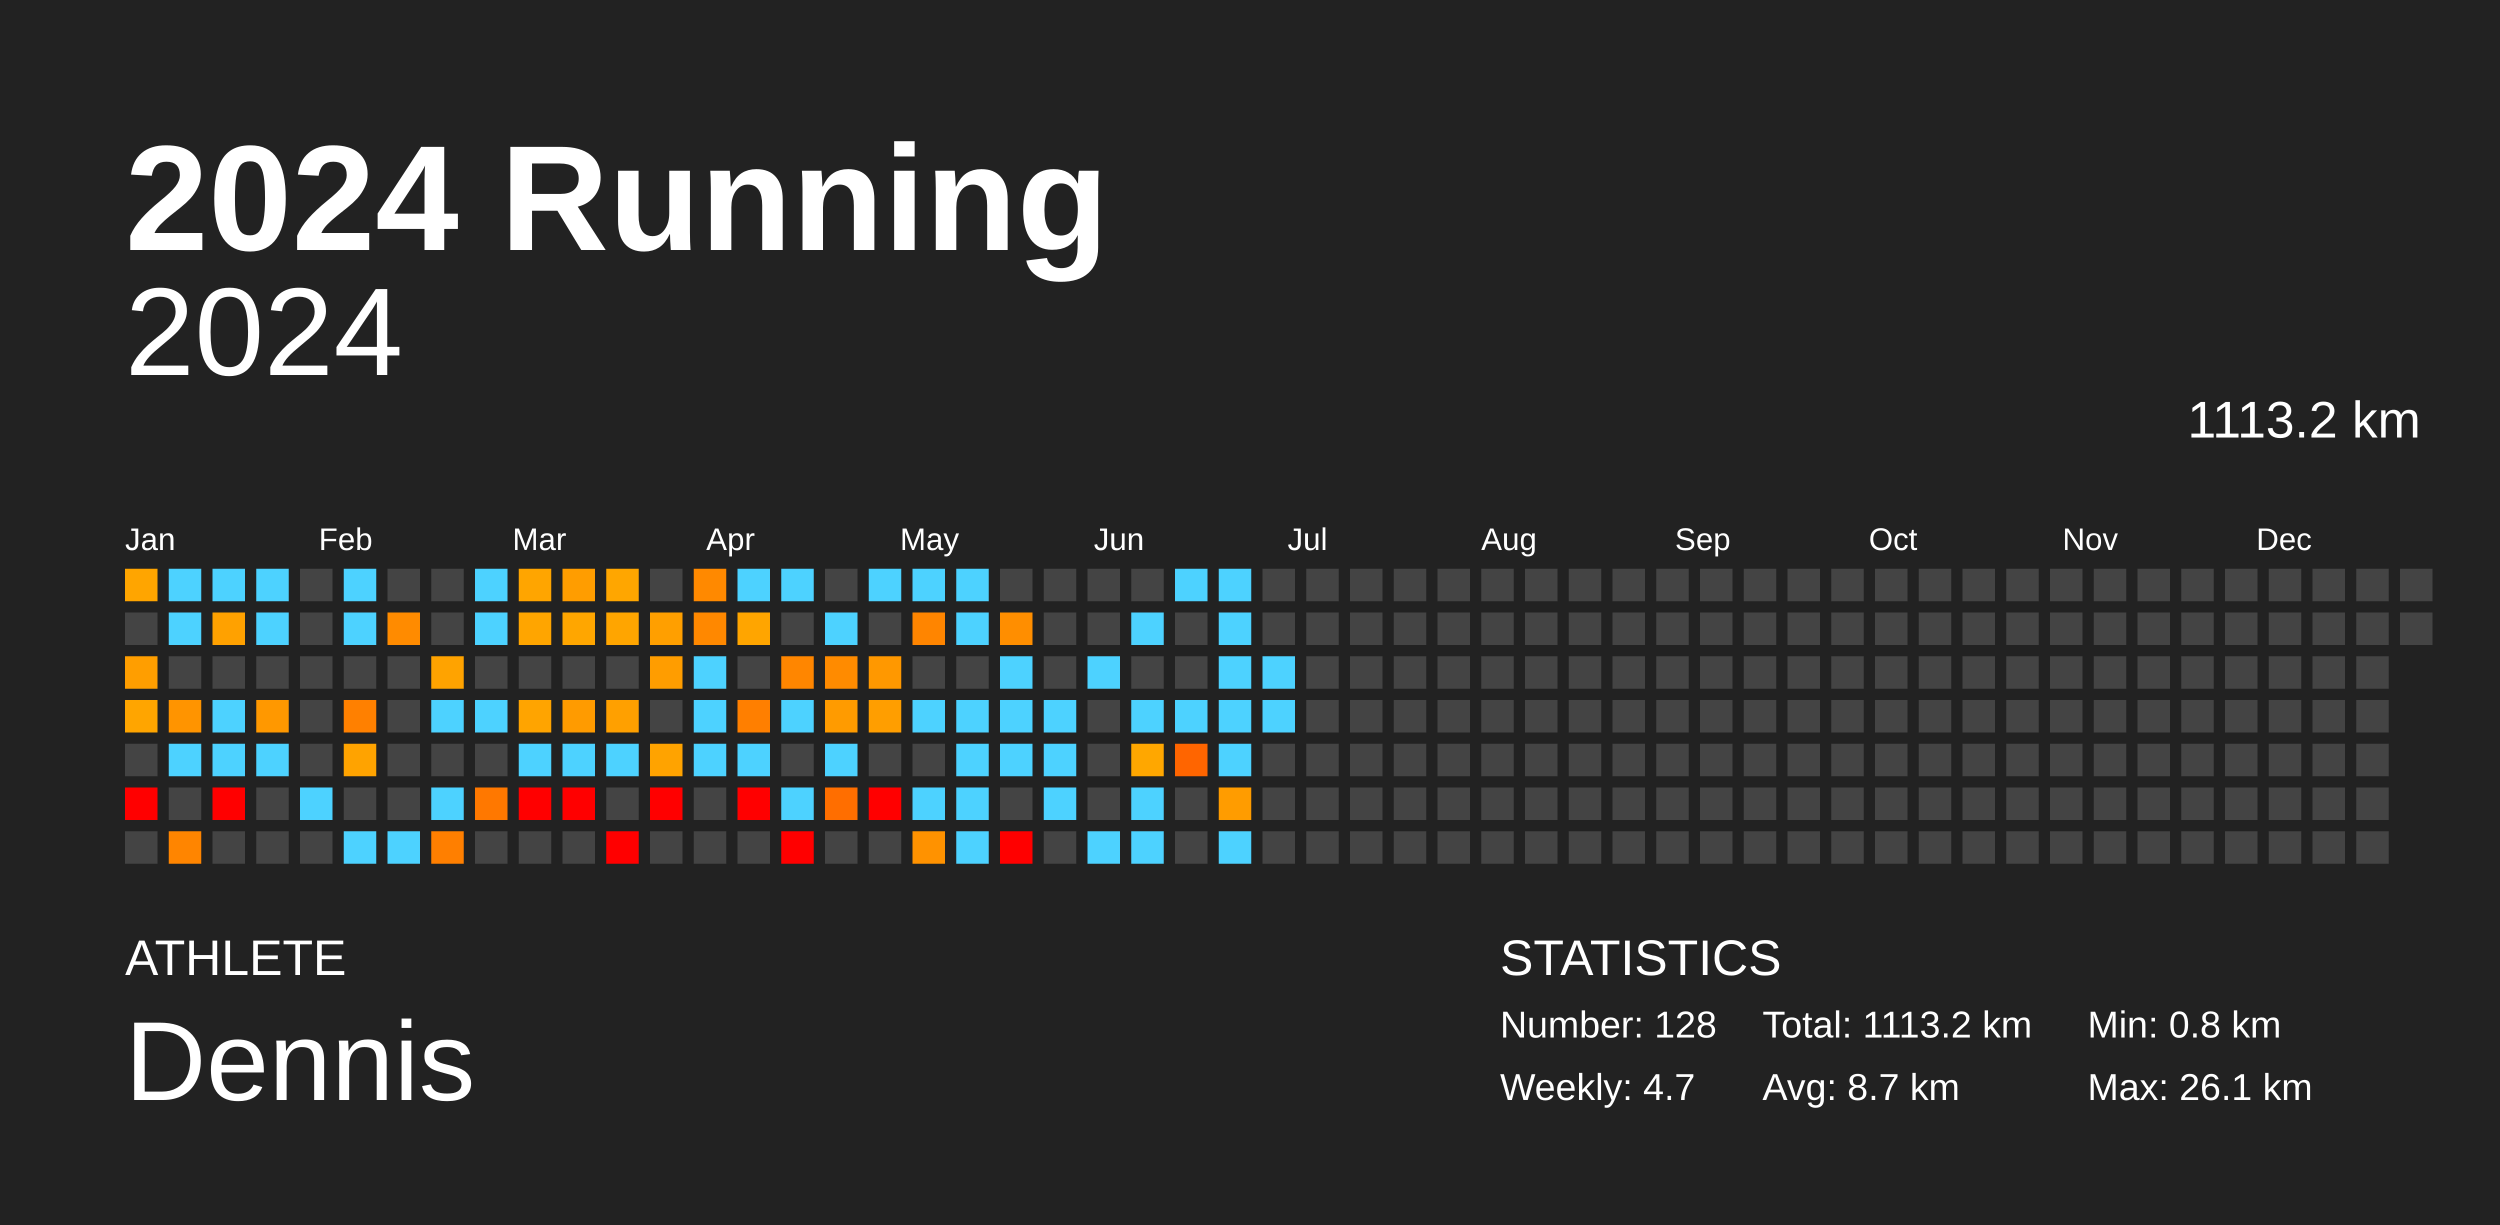
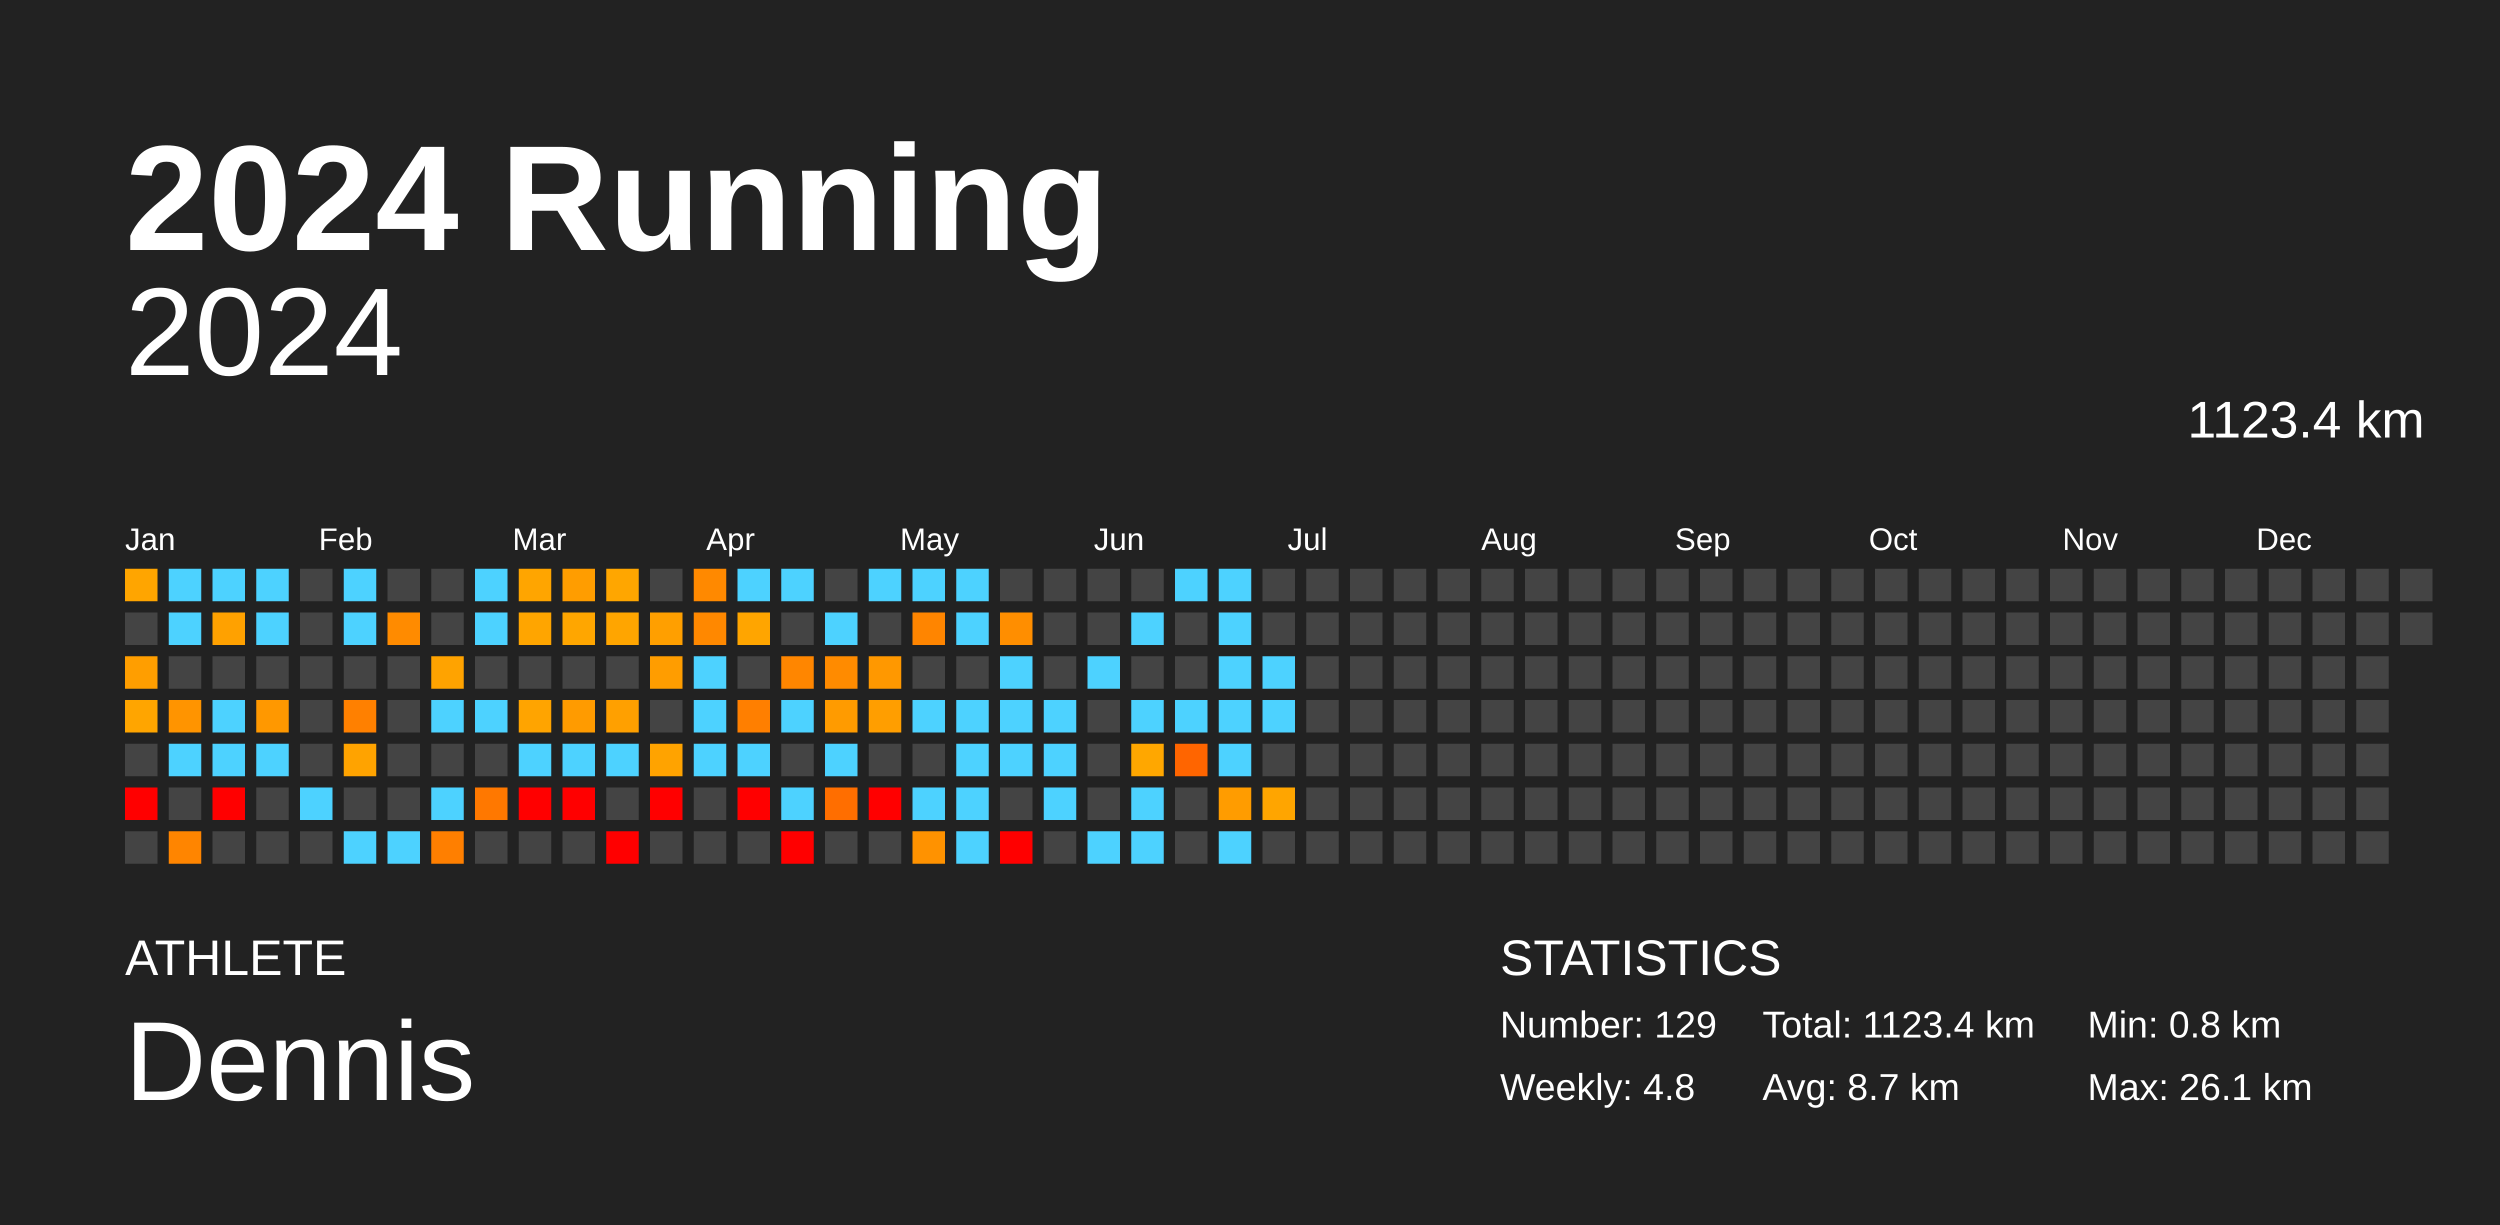
<svg xmlns="http://www.w3.org/2000/svg" baseProfile="full" height="98mm" version="1.1" viewBox="0,0,200,98" width="200mm">
  <defs />
  <rect fill="#222222" height="98" width="200" x="0" y="0" />
  <text fill="#FFFFFF" style="font-size:12px; font-family:Arial; font-weight:bold;" x="10" y="20">2024 Running</text>
  <text fill="#FFFFFF" style="font-size:4px; font-family:Arial" x="10" y="78">ATHLETE</text>
  <text fill="#FFFFFF" style="font-size:9px; font-family:Arial" x="10" y="88">Dennis</text>
  <text fill="#FFFFFF" style="font-size:4px; font-family:Arial" x="120" y="78">STATISTICS</text>
-   <text fill="#FFFFFF" style="font-size:3px; font-family:Arial" x="120" y="83">Number: 128</text>
-   <text fill="#FFFFFF" style="font-size:3px; font-family:Arial" x="120" y="88">Weekly: 4.7</text>
-   <text fill="#FFFFFF" style="font-size:3px; font-family:Arial" x="141" y="83">Total: 1113.2 km</text>
+   <text fill="#FFFFFF" style="font-size:3px; font-family:Arial" x="120" y="83">Number: 129</text>
+   <text fill="#FFFFFF" style="font-size:3px; font-family:Arial" x="120" y="88">Weekly: 4.8</text>
+   <text fill="#FFFFFF" style="font-size:3px; font-family:Arial" x="141" y="83">Total: 1123.4 km</text>
  <text fill="#FFFFFF" style="font-size:3px; font-family:Arial" x="141" y="88">Avg: 8.7 km</text>
  <text fill="#FFFFFF" style="font-size:3px; font-family:Arial" x="167" y="83">Min: 0.8 km</text>
  <text fill="#FFFFFF" style="font-size:3px; font-family:Arial" x="167" y="88">Max: 26.1 km</text>
  <text alignment-baseline="hanging" fill="#FFFFFF" style="font-size:10.0px; font-family:Arial;" x="10" y="30">2024</text>
-   <text alignment-baseline="hanging" fill="#FFFFFF" style="font-size:4.125px; font-family:Arial;" x="175" y="35">1113.2 km</text>
+   <text alignment-baseline="hanging" fill="#FFFFFF" style="font-size:4.125px; font-family:Arial;" x="175" y="35">1123.4 km</text>
  <text fill="#FFFFFF" style="font-size:2.5px; font-family:Arial" x="10.0" y="44">Jan</text>
  <text fill="#FFFFFF" style="font-size:2.5px; font-family:Arial" x="25.5" y="44">Feb</text>
  <text fill="#FFFFFF" style="font-size:2.5px; font-family:Arial" x="41.0" y="44">Mar</text>
  <text fill="#FFFFFF" style="font-size:2.5px; font-family:Arial" x="56.5" y="44">Apr</text>
  <text fill="#FFFFFF" style="font-size:2.5px; font-family:Arial" x="72.0" y="44">May</text>
  <text fill="#FFFFFF" style="font-size:2.5px; font-family:Arial" x="87.5" y="44">Jun</text>
  <text fill="#FFFFFF" style="font-size:2.5px; font-family:Arial" x="103.0" y="44">Jul</text>
  <text fill="#FFFFFF" style="font-size:2.5px; font-family:Arial" x="118.5" y="44">Aug</text>
  <text fill="#FFFFFF" style="font-size:2.5px; font-family:Arial" x="134.0" y="44">Sep</text>
  <text fill="#FFFFFF" style="font-size:2.5px; font-family:Arial" x="149.5" y="44">Oct</text>
  <text fill="#FFFFFF" style="font-size:2.5px; font-family:Arial" x="165.0" y="44">Nov</text>
  <text fill="#FFFFFF" style="font-size:2.5px; font-family:Arial" x="180.5" y="44">Dec</text>
  <rect fill="#ffa500" height="2.6" width="2.6" x="10.0" y="45.5" />
  <rect fill="#444444" height="2.6" width="2.6" x="10.0" y="49.0" />
  <rect fill="#ff9e00" height="2.6" width="2.6" x="10.0" y="52.5" />
  <rect fill="#ffa500" height="2.6" width="2.6" x="10.0" y="56.0" />
  <rect fill="#444444" height="2.6" width="2.6" x="10.0" y="59.5" />
  <rect fill="red" height="2.6" width="2.6" x="10.0" y="63.0" />
  <rect fill="#444444" height="2.6" width="2.6" x="10.0" y="66.5" />
  <rect fill="#4dd2ff" height="2.6" width="2.6" x="13.5" y="45.5" />
  <rect fill="#4dd2ff" height="2.6" width="2.6" x="13.5" y="49.0" />
  <rect fill="#444444" height="2.6" width="2.6" x="13.5" y="52.5" />
  <rect fill="#ff9400" height="2.6" width="2.6" x="13.5" y="56.0" />
  <rect fill="#4dd2ff" height="2.6" width="2.6" x="13.5" y="59.5" />
  <rect fill="#444444" height="2.6" width="2.6" x="13.5" y="63.0" />
  <rect fill="#ff8500" height="2.6" width="2.6" x="13.5" y="66.5" />
  <rect fill="#4dd2ff" height="2.6" width="2.6" x="17.0" y="45.5" />
  <rect fill="#ffa100" height="2.6" width="2.6" x="17.0" y="49.0" />
  <rect fill="#444444" height="2.6" width="2.6" x="17.0" y="52.5" />
  <rect fill="#4dd2ff" height="2.6" width="2.6" x="17.0" y="56.0" />
  <rect fill="#4dd2ff" height="2.6" width="2.6" x="17.0" y="59.5" />
  <rect fill="red" height="2.6" width="2.6" x="17.0" y="63.0" />
  <rect fill="#444444" height="2.6" width="2.6" x="17.0" y="66.5" />
  <rect fill="#4dd2ff" height="2.6" width="2.6" x="20.5" y="45.5" />
  <rect fill="#4dd2ff" height="2.6" width="2.6" x="20.5" y="49.0" />
  <rect fill="#444444" height="2.6" width="2.6" x="20.5" y="52.5" />
  <rect fill="#ff9800" height="2.6" width="2.6" x="20.5" y="56.0" />
  <rect fill="#4dd2ff" height="2.6" width="2.6" x="20.5" y="59.5" />
  <rect fill="#444444" height="2.6" width="2.6" x="20.5" y="63.0" />
  <rect fill="#444444" height="2.6" width="2.6" x="20.5" y="66.5" />
  <rect fill="#444444" height="2.6" width="2.6" x="24.0" y="45.5" />
  <rect fill="#444444" height="2.6" width="2.6" x="24.0" y="49.0" />
  <rect fill="#444444" height="2.6" width="2.6" x="24.0" y="52.5" />
  <rect fill="#444444" height="2.6" width="2.6" x="24.0" y="56.0" />
  <rect fill="#444444" height="2.6" width="2.6" x="24.0" y="59.5" />
  <rect fill="#4dd2ff" height="2.6" width="2.6" x="24.0" y="63.0" />
  <rect fill="#444444" height="2.6" width="2.6" x="24.0" y="66.5" />
  <rect fill="#4dd2ff" height="2.6" width="2.6" x="27.5" y="45.5" />
  <rect fill="#4dd2ff" height="2.6" width="2.6" x="27.5" y="49.0" />
  <rect fill="#444444" height="2.6" width="2.6" x="27.5" y="52.5" />
  <rect fill="#ff8000" height="2.6" width="2.6" x="27.5" y="56.0" />
  <rect fill="#ffa300" height="2.6" width="2.6" x="27.5" y="59.5" />
  <rect fill="#444444" height="2.6" width="2.6" x="27.5" y="63.0" />
  <rect fill="#4dd2ff" height="2.6" width="2.6" x="27.5" y="66.5" />
  <rect fill="#444444" height="2.6" width="2.6" x="31.0" y="45.5" />
  <rect fill="#ff8b00" height="2.6" width="2.6" x="31.0" y="49.0" />
  <rect fill="#444444" height="2.6" width="2.6" x="31.0" y="52.5" />
  <rect fill="#444444" height="2.6" width="2.6" x="31.0" y="56.0" />
  <rect fill="#444444" height="2.6" width="2.6" x="31.0" y="59.5" />
  <rect fill="#444444" height="2.6" width="2.6" x="31.0" y="63.0" />
  <rect fill="#4dd2ff" height="2.6" width="2.6" x="31.0" y="66.5" />
  <rect fill="#444444" height="2.6" width="2.6" x="34.5" y="45.5" />
  <rect fill="#444444" height="2.6" width="2.6" x="34.5" y="49.0" />
  <rect fill="#ffa300" height="2.6" width="2.6" x="34.5" y="52.5" />
  <rect fill="#4dd2ff" height="2.6" width="2.6" x="34.5" y="56.0" />
  <rect fill="#444444" height="2.6" width="2.6" x="34.5" y="59.5" />
  <rect fill="#4dd2ff" height="2.6" width="2.6" x="34.5" y="63.0" />
  <rect fill="#ff7f00" height="2.6" width="2.6" x="34.5" y="66.5" />
  <rect fill="#4dd2ff" height="2.6" width="2.6" x="38.0" y="45.5" />
  <rect fill="#4dd2ff" height="2.6" width="2.6" x="38.0" y="49.0" />
  <rect fill="#444444" height="2.6" width="2.6" x="38.0" y="52.5" />
  <rect fill="#4dd2ff" height="2.6" width="2.6" x="38.0" y="56.0" />
  <rect fill="#444444" height="2.6" width="2.6" x="38.0" y="59.5" />
  <rect fill="#ff7800" height="2.6" width="2.6" x="38.0" y="63.0" />
  <rect fill="#444444" height="2.6" width="2.6" x="38.0" y="66.5" />
  <rect fill="#ffa500" height="2.6" width="2.6" x="41.5" y="45.5" />
  <rect fill="#ffa500" height="2.6" width="2.6" x="41.5" y="49.0" />
  <rect fill="#444444" height="2.6" width="2.6" x="41.5" y="52.5" />
  <rect fill="#ffa400" height="2.6" width="2.6" x="41.5" y="56.0" />
  <rect fill="#4dd2ff" height="2.6" width="2.6" x="41.5" y="59.5" />
  <rect fill="red" height="2.6" width="2.6" x="41.5" y="63.0" />
  <rect fill="#444444" height="2.6" width="2.6" x="41.5" y="66.5" />
  <rect fill="#ff9d00" height="2.6" width="2.6" x="45.0" y="45.5" />
  <rect fill="#ffa600" height="2.6" width="2.6" x="45.0" y="49.0" />
  <rect fill="#444444" height="2.6" width="2.6" x="45.0" y="52.5" />
  <rect fill="#ff9b00" height="2.6" width="2.6" x="45.0" y="56.0" />
  <rect fill="#4dd2ff" height="2.6" width="2.6" x="45.0" y="59.5" />
  <rect fill="red" height="2.6" width="2.6" x="45.0" y="63.0" />
  <rect fill="#444444" height="2.6" width="2.6" x="45.0" y="66.5" />
  <rect fill="#ffa600" height="2.6" width="2.6" x="48.5" y="45.5" />
  <rect fill="#ffa500" height="2.6" width="2.6" x="48.5" y="49.0" />
  <rect fill="#444444" height="2.6" width="2.6" x="48.5" y="52.5" />
  <rect fill="#ffa000" height="2.6" width="2.6" x="48.5" y="56.0" />
  <rect fill="#4dd2ff" height="2.6" width="2.6" x="48.5" y="59.5" />
  <rect fill="#444444" height="2.6" width="2.6" x="48.5" y="63.0" />
  <rect fill="red" height="2.6" width="2.6" x="48.5" y="66.5" />
  <rect fill="#444444" height="2.6" width="2.6" x="52.0" y="45.5" />
  <rect fill="#ff9f00" height="2.6" width="2.6" x="52.0" y="49.0" />
  <rect fill="#ff9d00" height="2.6" width="2.6" x="52.0" y="52.5" />
  <rect fill="#444444" height="2.6" width="2.6" x="52.0" y="56.0" />
  <rect fill="#ffa300" height="2.6" width="2.6" x="52.0" y="59.5" />
  <rect fill="red" height="2.6" width="2.6" x="52.0" y="63.0" />
  <rect fill="#444444" height="2.6" width="2.6" x="52.0" y="66.5" />
  <rect fill="#ff8900" height="2.6" width="2.6" x="55.5" y="45.5" />
  <rect fill="#ff8800" height="2.6" width="2.6" x="55.5" y="49.0" />
  <rect fill="#4dd2ff" height="2.6" width="2.6" x="55.5" y="52.5" />
  <rect fill="#4dd2ff" height="2.6" width="2.6" x="55.5" y="56.0" />
  <rect fill="#4dd2ff" height="2.6" width="2.6" x="55.5" y="59.5" />
  <rect fill="#444444" height="2.6" width="2.6" x="55.5" y="63.0" />
  <rect fill="#444444" height="2.6" width="2.6" x="55.5" y="66.5" />
  <rect fill="#4dd2ff" height="2.6" width="2.6" x="59.0" y="45.5" />
  <rect fill="#ffa500" height="2.6" width="2.6" x="59.0" y="49.0" />
  <rect fill="#444444" height="2.6" width="2.6" x="59.0" y="52.5" />
  <rect fill="#ff7f00" height="2.6" width="2.6" x="59.0" y="56.0" />
  <rect fill="#4dd2ff" height="2.6" width="2.6" x="59.0" y="59.5" />
  <rect fill="red" height="2.6" width="2.6" x="59.0" y="63.0" />
  <rect fill="#444444" height="2.6" width="2.6" x="59.0" y="66.5" />
  <rect fill="#4dd2ff" height="2.6" width="2.6" x="62.5" y="45.5" />
  <rect fill="#444444" height="2.6" width="2.6" x="62.5" y="49.0" />
  <rect fill="#ff8600" height="2.6" width="2.6" x="62.5" y="52.5" />
  <rect fill="#4dd2ff" height="2.6" width="2.6" x="62.5" y="56.0" />
  <rect fill="#444444" height="2.6" width="2.6" x="62.5" y="59.5" />
  <rect fill="#4dd2ff" height="2.6" width="2.6" x="62.5" y="63.0" />
  <rect fill="red" height="2.6" width="2.6" x="62.5" y="66.5" />
  <rect fill="#444444" height="2.6" width="2.6" x="66.0" y="45.5" />
  <rect fill="#4dd2ff" height="2.6" width="2.6" x="66.0" y="49.0" />
  <rect fill="#ff8b00" height="2.6" width="2.6" x="66.0" y="52.5" />
  <rect fill="#ff9b00" height="2.6" width="2.6" x="66.0" y="56.0" />
  <rect fill="#4dd2ff" height="2.6" width="2.6" x="66.0" y="59.5" />
  <rect fill="#ff6e00" height="2.6" width="2.6" x="66.0" y="63.0" />
  <rect fill="#444444" height="2.6" width="2.6" x="66.0" y="66.5" />
  <rect fill="#4dd2ff" height="2.6" width="2.6" x="69.5" y="45.5" />
  <rect fill="#444444" height="2.6" width="2.6" x="69.5" y="49.0" />
  <rect fill="#ff9800" height="2.6" width="2.6" x="69.5" y="52.5" />
  <rect fill="#ff9e00" height="2.6" width="2.6" x="69.5" y="56.0" />
  <rect fill="#444444" height="2.6" width="2.6" x="69.5" y="59.5" />
  <rect fill="red" height="2.6" width="2.6" x="69.5" y="63.0" />
  <rect fill="#444444" height="2.6" width="2.6" x="69.5" y="66.5" />
  <rect fill="#4dd2ff" height="2.6" width="2.6" x="73.0" y="45.5" />
  <rect fill="#ff8500" height="2.6" width="2.6" x="73.0" y="49.0" />
  <rect fill="#444444" height="2.6" width="2.6" x="73.0" y="52.5" />
  <rect fill="#4dd2ff" height="2.6" width="2.6" x="73.0" y="56.0" />
  <rect fill="#444444" height="2.6" width="2.6" x="73.0" y="59.5" />
  <rect fill="#4dd2ff" height="2.6" width="2.6" x="73.0" y="63.0" />
  <rect fill="#ff9200" height="2.6" width="2.6" x="73.0" y="66.5" />
  <rect fill="#4dd2ff" height="2.6" width="2.6" x="76.5" y="45.5" />
  <rect fill="#4dd2ff" height="2.6" width="2.6" x="76.5" y="49.0" />
  <rect fill="#444444" height="2.6" width="2.6" x="76.5" y="52.5" />
  <rect fill="#4dd2ff" height="2.6" width="2.6" x="76.5" y="56.0" />
  <rect fill="#4dd2ff" height="2.6" width="2.6" x="76.5" y="59.5" />
  <rect fill="#4dd2ff" height="2.6" width="2.6" x="76.5" y="63.0" />
  <rect fill="#4dd2ff" height="2.6" width="2.6" x="76.5" y="66.5" />
  <rect fill="#444444" height="2.6" width="2.6" x="80.0" y="45.5" />
  <rect fill="#ff8e00" height="2.6" width="2.6" x="80.0" y="49.0" />
  <rect fill="#4dd2ff" height="2.6" width="2.6" x="80.0" y="52.5" />
  <rect fill="#4dd2ff" height="2.6" width="2.6" x="80.0" y="56.0" />
  <rect fill="#4dd2ff" height="2.6" width="2.6" x="80.0" y="59.5" />
  <rect fill="#444444" height="2.6" width="2.6" x="80.0" y="63.0" />
  <rect fill="red" height="2.6" width="2.6" x="80.0" y="66.5" />
  <rect fill="#444444" height="2.6" width="2.6" x="83.5" y="45.5" />
  <rect fill="#444444" height="2.6" width="2.6" x="83.5" y="49.0" />
  <rect fill="#444444" height="2.6" width="2.6" x="83.5" y="52.5" />
  <rect fill="#4dd2ff" height="2.6" width="2.6" x="83.5" y="56.0" />
  <rect fill="#4dd2ff" height="2.6" width="2.6" x="83.5" y="59.5" />
  <rect fill="#4dd2ff" height="2.6" width="2.6" x="83.5" y="63.0" />
  <rect fill="#444444" height="2.6" width="2.6" x="83.5" y="66.5" />
  <rect fill="#444444" height="2.6" width="2.6" x="87.0" y="45.5" />
  <rect fill="#444444" height="2.6" width="2.6" x="87.0" y="49.0" />
  <rect fill="#4dd2ff" height="2.6" width="2.6" x="87.0" y="52.5" />
  <rect fill="#444444" height="2.6" width="2.6" x="87.0" y="56.0" />
  <rect fill="#444444" height="2.6" width="2.6" x="87.0" y="59.5" />
  <rect fill="#444444" height="2.6" width="2.6" x="87.0" y="63.0" />
  <rect fill="#4dd2ff" height="2.6" width="2.6" x="87.0" y="66.5" />
  <rect fill="#444444" height="2.6" width="2.6" x="90.5" y="45.5" />
  <rect fill="#4dd2ff" height="2.6" width="2.6" x="90.5" y="49.0" />
  <rect fill="#444444" height="2.6" width="2.6" x="90.5" y="52.5" />
  <rect fill="#4dd2ff" height="2.6" width="2.6" x="90.5" y="56.0" />
  <rect fill="#ffa700" height="2.6" width="2.6" x="90.5" y="59.5" />
  <rect fill="#4dd2ff" height="2.6" width="2.6" x="90.5" y="63.0" />
  <rect fill="#4dd2ff" height="2.6" width="2.6" x="90.5" y="66.5" />
  <rect fill="#4dd2ff" height="2.6" width="2.6" x="94.0" y="45.5" />
  <rect fill="#444444" height="2.6" width="2.6" x="94.0" y="49.0" />
  <rect fill="#444444" height="2.6" width="2.6" x="94.0" y="52.5" />
  <rect fill="#4dd2ff" height="2.6" width="2.6" x="94.0" y="56.0" />
  <rect fill="#ff6500" height="2.6" width="2.6" x="94.0" y="59.5" />
  <rect fill="#444444" height="2.6" width="2.6" x="94.0" y="63.0" />
  <rect fill="#444444" height="2.6" width="2.6" x="94.0" y="66.5" />
  <rect fill="#4dd2ff" height="2.6" width="2.6" x="97.5" y="45.5" />
  <rect fill="#4dd2ff" height="2.6" width="2.6" x="97.5" y="49.0" />
  <rect fill="#4dd2ff" height="2.6" width="2.6" x="97.5" y="52.5" />
  <rect fill="#4dd2ff" height="2.6" width="2.6" x="97.5" y="56.0" />
  <rect fill="#4dd2ff" height="2.6" width="2.6" x="97.5" y="59.5" />
  <rect fill="#ff9c00" height="2.6" width="2.6" x="97.5" y="63.0" />
  <rect fill="#4dd2ff" height="2.6" width="2.6" x="97.5" y="66.5" />
  <rect fill="#444444" height="2.6" width="2.6" x="101.0" y="45.5" />
  <rect fill="#444444" height="2.6" width="2.6" x="101.0" y="49.0" />
  <rect fill="#4dd2ff" height="2.6" width="2.6" x="101.0" y="52.5" />
  <rect fill="#4dd2ff" height="2.6" width="2.6" x="101.0" y="56.0" />
  <rect fill="#444444" height="2.6" width="2.6" x="101.0" y="59.5" />
-   <rect fill="#444444" height="2.6" width="2.6" x="101.0" y="63.0" />
+   <rect fill="#ffa500" height="2.6" width="2.6" x="101.0" y="63.0" />
  <rect fill="#444444" height="2.6" width="2.6" x="101.0" y="66.5" />
  <rect fill="#444444" height="2.6" width="2.6" x="104.5" y="45.5" />
  <rect fill="#444444" height="2.6" width="2.6" x="104.5" y="49.0" />
  <rect fill="#444444" height="2.6" width="2.6" x="104.5" y="52.5" />
  <rect fill="#444444" height="2.6" width="2.6" x="104.5" y="56.0" />
  <rect fill="#444444" height="2.6" width="2.6" x="104.5" y="59.5" />
  <rect fill="#444444" height="2.6" width="2.6" x="104.5" y="63.0" />
  <rect fill="#444444" height="2.6" width="2.6" x="104.5" y="66.5" />
  <rect fill="#444444" height="2.6" width="2.6" x="108.0" y="45.5" />
  <rect fill="#444444" height="2.6" width="2.6" x="108.0" y="49.0" />
  <rect fill="#444444" height="2.6" width="2.6" x="108.0" y="52.5" />
  <rect fill="#444444" height="2.6" width="2.6" x="108.0" y="56.0" />
  <rect fill="#444444" height="2.6" width="2.6" x="108.0" y="59.5" />
  <rect fill="#444444" height="2.6" width="2.6" x="108.0" y="63.0" />
  <rect fill="#444444" height="2.6" width="2.6" x="108.0" y="66.5" />
  <rect fill="#444444" height="2.6" width="2.6" x="111.5" y="45.5" />
  <rect fill="#444444" height="2.6" width="2.6" x="111.5" y="49.0" />
  <rect fill="#444444" height="2.6" width="2.6" x="111.5" y="52.5" />
  <rect fill="#444444" height="2.6" width="2.6" x="111.5" y="56.0" />
  <rect fill="#444444" height="2.6" width="2.6" x="111.5" y="59.5" />
  <rect fill="#444444" height="2.6" width="2.6" x="111.5" y="63.0" />
  <rect fill="#444444" height="2.6" width="2.6" x="111.5" y="66.5" />
  <rect fill="#444444" height="2.6" width="2.6" x="115.0" y="45.5" />
  <rect fill="#444444" height="2.6" width="2.6" x="115.0" y="49.0" />
  <rect fill="#444444" height="2.6" width="2.6" x="115.0" y="52.5" />
  <rect fill="#444444" height="2.6" width="2.6" x="115.0" y="56.0" />
  <rect fill="#444444" height="2.6" width="2.6" x="115.0" y="59.5" />
  <rect fill="#444444" height="2.6" width="2.6" x="115.0" y="63.0" />
  <rect fill="#444444" height="2.6" width="2.6" x="115.0" y="66.5" />
  <rect fill="#444444" height="2.6" width="2.6" x="118.5" y="45.5" />
  <rect fill="#444444" height="2.6" width="2.6" x="118.5" y="49.0" />
  <rect fill="#444444" height="2.6" width="2.6" x="118.5" y="52.5" />
  <rect fill="#444444" height="2.6" width="2.6" x="118.5" y="56.0" />
  <rect fill="#444444" height="2.6" width="2.6" x="118.5" y="59.5" />
  <rect fill="#444444" height="2.6" width="2.6" x="118.5" y="63.0" />
  <rect fill="#444444" height="2.6" width="2.6" x="118.5" y="66.5" />
  <rect fill="#444444" height="2.6" width="2.6" x="122.0" y="45.5" />
  <rect fill="#444444" height="2.6" width="2.6" x="122.0" y="49.0" />
  <rect fill="#444444" height="2.6" width="2.6" x="122.0" y="52.5" />
  <rect fill="#444444" height="2.6" width="2.6" x="122.0" y="56.0" />
  <rect fill="#444444" height="2.6" width="2.6" x="122.0" y="59.5" />
  <rect fill="#444444" height="2.6" width="2.6" x="122.0" y="63.0" />
  <rect fill="#444444" height="2.6" width="2.6" x="122.0" y="66.5" />
  <rect fill="#444444" height="2.6" width="2.6" x="125.5" y="45.5" />
  <rect fill="#444444" height="2.6" width="2.6" x="125.5" y="49.0" />
  <rect fill="#444444" height="2.6" width="2.6" x="125.5" y="52.5" />
  <rect fill="#444444" height="2.6" width="2.6" x="125.5" y="56.0" />
  <rect fill="#444444" height="2.6" width="2.6" x="125.5" y="59.5" />
  <rect fill="#444444" height="2.6" width="2.6" x="125.5" y="63.0" />
  <rect fill="#444444" height="2.6" width="2.6" x="125.5" y="66.5" />
  <rect fill="#444444" height="2.6" width="2.6" x="129.0" y="45.5" />
  <rect fill="#444444" height="2.6" width="2.6" x="129.0" y="49.0" />
  <rect fill="#444444" height="2.6" width="2.6" x="129.0" y="52.5" />
  <rect fill="#444444" height="2.6" width="2.6" x="129.0" y="56.0" />
  <rect fill="#444444" height="2.6" width="2.6" x="129.0" y="59.5" />
  <rect fill="#444444" height="2.6" width="2.6" x="129.0" y="63.0" />
  <rect fill="#444444" height="2.6" width="2.6" x="129.0" y="66.5" />
  <rect fill="#444444" height="2.6" width="2.6" x="132.5" y="45.5" />
  <rect fill="#444444" height="2.6" width="2.6" x="132.5" y="49.0" />
  <rect fill="#444444" height="2.6" width="2.6" x="132.5" y="52.5" />
  <rect fill="#444444" height="2.6" width="2.6" x="132.5" y="56.0" />
  <rect fill="#444444" height="2.6" width="2.6" x="132.5" y="59.5" />
  <rect fill="#444444" height="2.6" width="2.6" x="132.5" y="63.0" />
  <rect fill="#444444" height="2.6" width="2.6" x="132.5" y="66.5" />
  <rect fill="#444444" height="2.6" width="2.6" x="136.0" y="45.5" />
  <rect fill="#444444" height="2.6" width="2.6" x="136.0" y="49.0" />
  <rect fill="#444444" height="2.6" width="2.6" x="136.0" y="52.5" />
  <rect fill="#444444" height="2.6" width="2.6" x="136.0" y="56.0" />
  <rect fill="#444444" height="2.6" width="2.6" x="136.0" y="59.5" />
  <rect fill="#444444" height="2.6" width="2.6" x="136.0" y="63.0" />
  <rect fill="#444444" height="2.6" width="2.6" x="136.0" y="66.5" />
  <rect fill="#444444" height="2.6" width="2.6" x="139.5" y="45.5" />
  <rect fill="#444444" height="2.6" width="2.6" x="139.5" y="49.0" />
  <rect fill="#444444" height="2.6" width="2.6" x="139.5" y="52.5" />
  <rect fill="#444444" height="2.6" width="2.6" x="139.5" y="56.0" />
  <rect fill="#444444" height="2.6" width="2.6" x="139.5" y="59.5" />
  <rect fill="#444444" height="2.6" width="2.6" x="139.5" y="63.0" />
  <rect fill="#444444" height="2.6" width="2.6" x="139.5" y="66.5" />
  <rect fill="#444444" height="2.6" width="2.6" x="143.0" y="45.5" />
  <rect fill="#444444" height="2.6" width="2.6" x="143.0" y="49.0" />
  <rect fill="#444444" height="2.6" width="2.6" x="143.0" y="52.5" />
  <rect fill="#444444" height="2.6" width="2.6" x="143.0" y="56.0" />
  <rect fill="#444444" height="2.6" width="2.6" x="143.0" y="59.5" />
  <rect fill="#444444" height="2.6" width="2.6" x="143.0" y="63.0" />
  <rect fill="#444444" height="2.6" width="2.6" x="143.0" y="66.5" />
  <rect fill="#444444" height="2.6" width="2.6" x="146.5" y="45.5" />
  <rect fill="#444444" height="2.6" width="2.6" x="146.5" y="49.0" />
  <rect fill="#444444" height="2.6" width="2.6" x="146.5" y="52.5" />
  <rect fill="#444444" height="2.6" width="2.6" x="146.5" y="56.0" />
  <rect fill="#444444" height="2.6" width="2.6" x="146.5" y="59.5" />
  <rect fill="#444444" height="2.6" width="2.6" x="146.5" y="63.0" />
  <rect fill="#444444" height="2.6" width="2.6" x="146.5" y="66.5" />
  <rect fill="#444444" height="2.6" width="2.6" x="150.0" y="45.5" />
  <rect fill="#444444" height="2.6" width="2.6" x="150.0" y="49.0" />
  <rect fill="#444444" height="2.6" width="2.6" x="150.0" y="52.5" />
  <rect fill="#444444" height="2.6" width="2.6" x="150.0" y="56.0" />
  <rect fill="#444444" height="2.6" width="2.6" x="150.0" y="59.5" />
  <rect fill="#444444" height="2.6" width="2.6" x="150.0" y="63.0" />
  <rect fill="#444444" height="2.6" width="2.6" x="150.0" y="66.5" />
  <rect fill="#444444" height="2.6" width="2.6" x="153.5" y="45.5" />
  <rect fill="#444444" height="2.6" width="2.6" x="153.5" y="49.0" />
  <rect fill="#444444" height="2.6" width="2.6" x="153.5" y="52.5" />
  <rect fill="#444444" height="2.6" width="2.6" x="153.5" y="56.0" />
  <rect fill="#444444" height="2.6" width="2.6" x="153.5" y="59.5" />
  <rect fill="#444444" height="2.6" width="2.6" x="153.5" y="63.0" />
  <rect fill="#444444" height="2.6" width="2.6" x="153.5" y="66.5" />
  <rect fill="#444444" height="2.6" width="2.6" x="157.0" y="45.5" />
  <rect fill="#444444" height="2.6" width="2.6" x="157.0" y="49.0" />
  <rect fill="#444444" height="2.6" width="2.6" x="157.0" y="52.5" />
  <rect fill="#444444" height="2.6" width="2.6" x="157.0" y="56.0" />
  <rect fill="#444444" height="2.6" width="2.6" x="157.0" y="59.5" />
  <rect fill="#444444" height="2.6" width="2.6" x="157.0" y="63.0" />
  <rect fill="#444444" height="2.6" width="2.6" x="157.0" y="66.5" />
  <rect fill="#444444" height="2.6" width="2.6" x="160.5" y="45.5" />
  <rect fill="#444444" height="2.6" width="2.6" x="160.5" y="49.0" />
  <rect fill="#444444" height="2.6" width="2.6" x="160.5" y="52.5" />
  <rect fill="#444444" height="2.6" width="2.6" x="160.5" y="56.0" />
  <rect fill="#444444" height="2.6" width="2.6" x="160.5" y="59.5" />
  <rect fill="#444444" height="2.6" width="2.6" x="160.5" y="63.0" />
  <rect fill="#444444" height="2.6" width="2.6" x="160.5" y="66.5" />
  <rect fill="#444444" height="2.6" width="2.6" x="164.0" y="45.5" />
  <rect fill="#444444" height="2.6" width="2.6" x="164.0" y="49.0" />
  <rect fill="#444444" height="2.6" width="2.6" x="164.0" y="52.5" />
  <rect fill="#444444" height="2.6" width="2.6" x="164.0" y="56.0" />
  <rect fill="#444444" height="2.6" width="2.6" x="164.0" y="59.5" />
  <rect fill="#444444" height="2.6" width="2.6" x="164.0" y="63.0" />
  <rect fill="#444444" height="2.6" width="2.6" x="164.0" y="66.5" />
  <rect fill="#444444" height="2.6" width="2.6" x="167.5" y="45.5" />
  <rect fill="#444444" height="2.6" width="2.6" x="167.5" y="49.0" />
  <rect fill="#444444" height="2.6" width="2.6" x="167.5" y="52.5" />
  <rect fill="#444444" height="2.6" width="2.6" x="167.5" y="56.0" />
  <rect fill="#444444" height="2.6" width="2.6" x="167.5" y="59.5" />
  <rect fill="#444444" height="2.6" width="2.6" x="167.5" y="63.0" />
  <rect fill="#444444" height="2.6" width="2.6" x="167.5" y="66.5" />
  <rect fill="#444444" height="2.6" width="2.6" x="171.0" y="45.5" />
  <rect fill="#444444" height="2.6" width="2.6" x="171.0" y="49.0" />
  <rect fill="#444444" height="2.6" width="2.6" x="171.0" y="52.5" />
  <rect fill="#444444" height="2.6" width="2.6" x="171.0" y="56.0" />
  <rect fill="#444444" height="2.6" width="2.6" x="171.0" y="59.5" />
  <rect fill="#444444" height="2.6" width="2.6" x="171.0" y="63.0" />
  <rect fill="#444444" height="2.6" width="2.6" x="171.0" y="66.5" />
  <rect fill="#444444" height="2.6" width="2.6" x="174.5" y="45.5" />
  <rect fill="#444444" height="2.6" width="2.6" x="174.5" y="49.0" />
  <rect fill="#444444" height="2.6" width="2.6" x="174.5" y="52.5" />
  <rect fill="#444444" height="2.6" width="2.6" x="174.5" y="56.0" />
  <rect fill="#444444" height="2.6" width="2.6" x="174.5" y="59.5" />
  <rect fill="#444444" height="2.6" width="2.6" x="174.5" y="63.0" />
  <rect fill="#444444" height="2.6" width="2.6" x="174.5" y="66.5" />
  <rect fill="#444444" height="2.6" width="2.6" x="178.0" y="45.5" />
  <rect fill="#444444" height="2.6" width="2.6" x="178.0" y="49.0" />
  <rect fill="#444444" height="2.6" width="2.6" x="178.0" y="52.5" />
  <rect fill="#444444" height="2.6" width="2.6" x="178.0" y="56.0" />
  <rect fill="#444444" height="2.6" width="2.6" x="178.0" y="59.5" />
  <rect fill="#444444" height="2.6" width="2.6" x="178.0" y="63.0" />
  <rect fill="#444444" height="2.6" width="2.6" x="178.0" y="66.5" />
  <rect fill="#444444" height="2.6" width="2.6" x="181.5" y="45.5" />
  <rect fill="#444444" height="2.6" width="2.6" x="181.5" y="49.0" />
  <rect fill="#444444" height="2.6" width="2.6" x="181.5" y="52.5" />
  <rect fill="#444444" height="2.6" width="2.6" x="181.5" y="56.0" />
  <rect fill="#444444" height="2.6" width="2.6" x="181.5" y="59.5" />
  <rect fill="#444444" height="2.6" width="2.6" x="181.5" y="63.0" />
  <rect fill="#444444" height="2.6" width="2.6" x="181.5" y="66.5" />
  <rect fill="#444444" height="2.6" width="2.6" x="185.0" y="45.5" />
  <rect fill="#444444" height="2.6" width="2.6" x="185.0" y="49.0" />
  <rect fill="#444444" height="2.6" width="2.6" x="185.0" y="52.5" />
  <rect fill="#444444" height="2.6" width="2.6" x="185.0" y="56.0" />
  <rect fill="#444444" height="2.6" width="2.6" x="185.0" y="59.5" />
  <rect fill="#444444" height="2.6" width="2.6" x="185.0" y="63.0" />
  <rect fill="#444444" height="2.6" width="2.6" x="185.0" y="66.5" />
  <rect fill="#444444" height="2.6" width="2.6" x="188.5" y="45.5" />
  <rect fill="#444444" height="2.6" width="2.6" x="188.5" y="49.0" />
  <rect fill="#444444" height="2.6" width="2.6" x="188.5" y="52.5" />
  <rect fill="#444444" height="2.6" width="2.6" x="188.5" y="56.0" />
  <rect fill="#444444" height="2.6" width="2.6" x="188.5" y="59.5" />
  <rect fill="#444444" height="2.6" width="2.6" x="188.5" y="63.0" />
  <rect fill="#444444" height="2.6" width="2.6" x="188.5" y="66.5" />
  <rect fill="#444444" height="2.6" width="2.6" x="192.0" y="45.5" />
  <rect fill="#444444" height="2.6" width="2.6" x="192.0" y="49.0" />
</svg>
